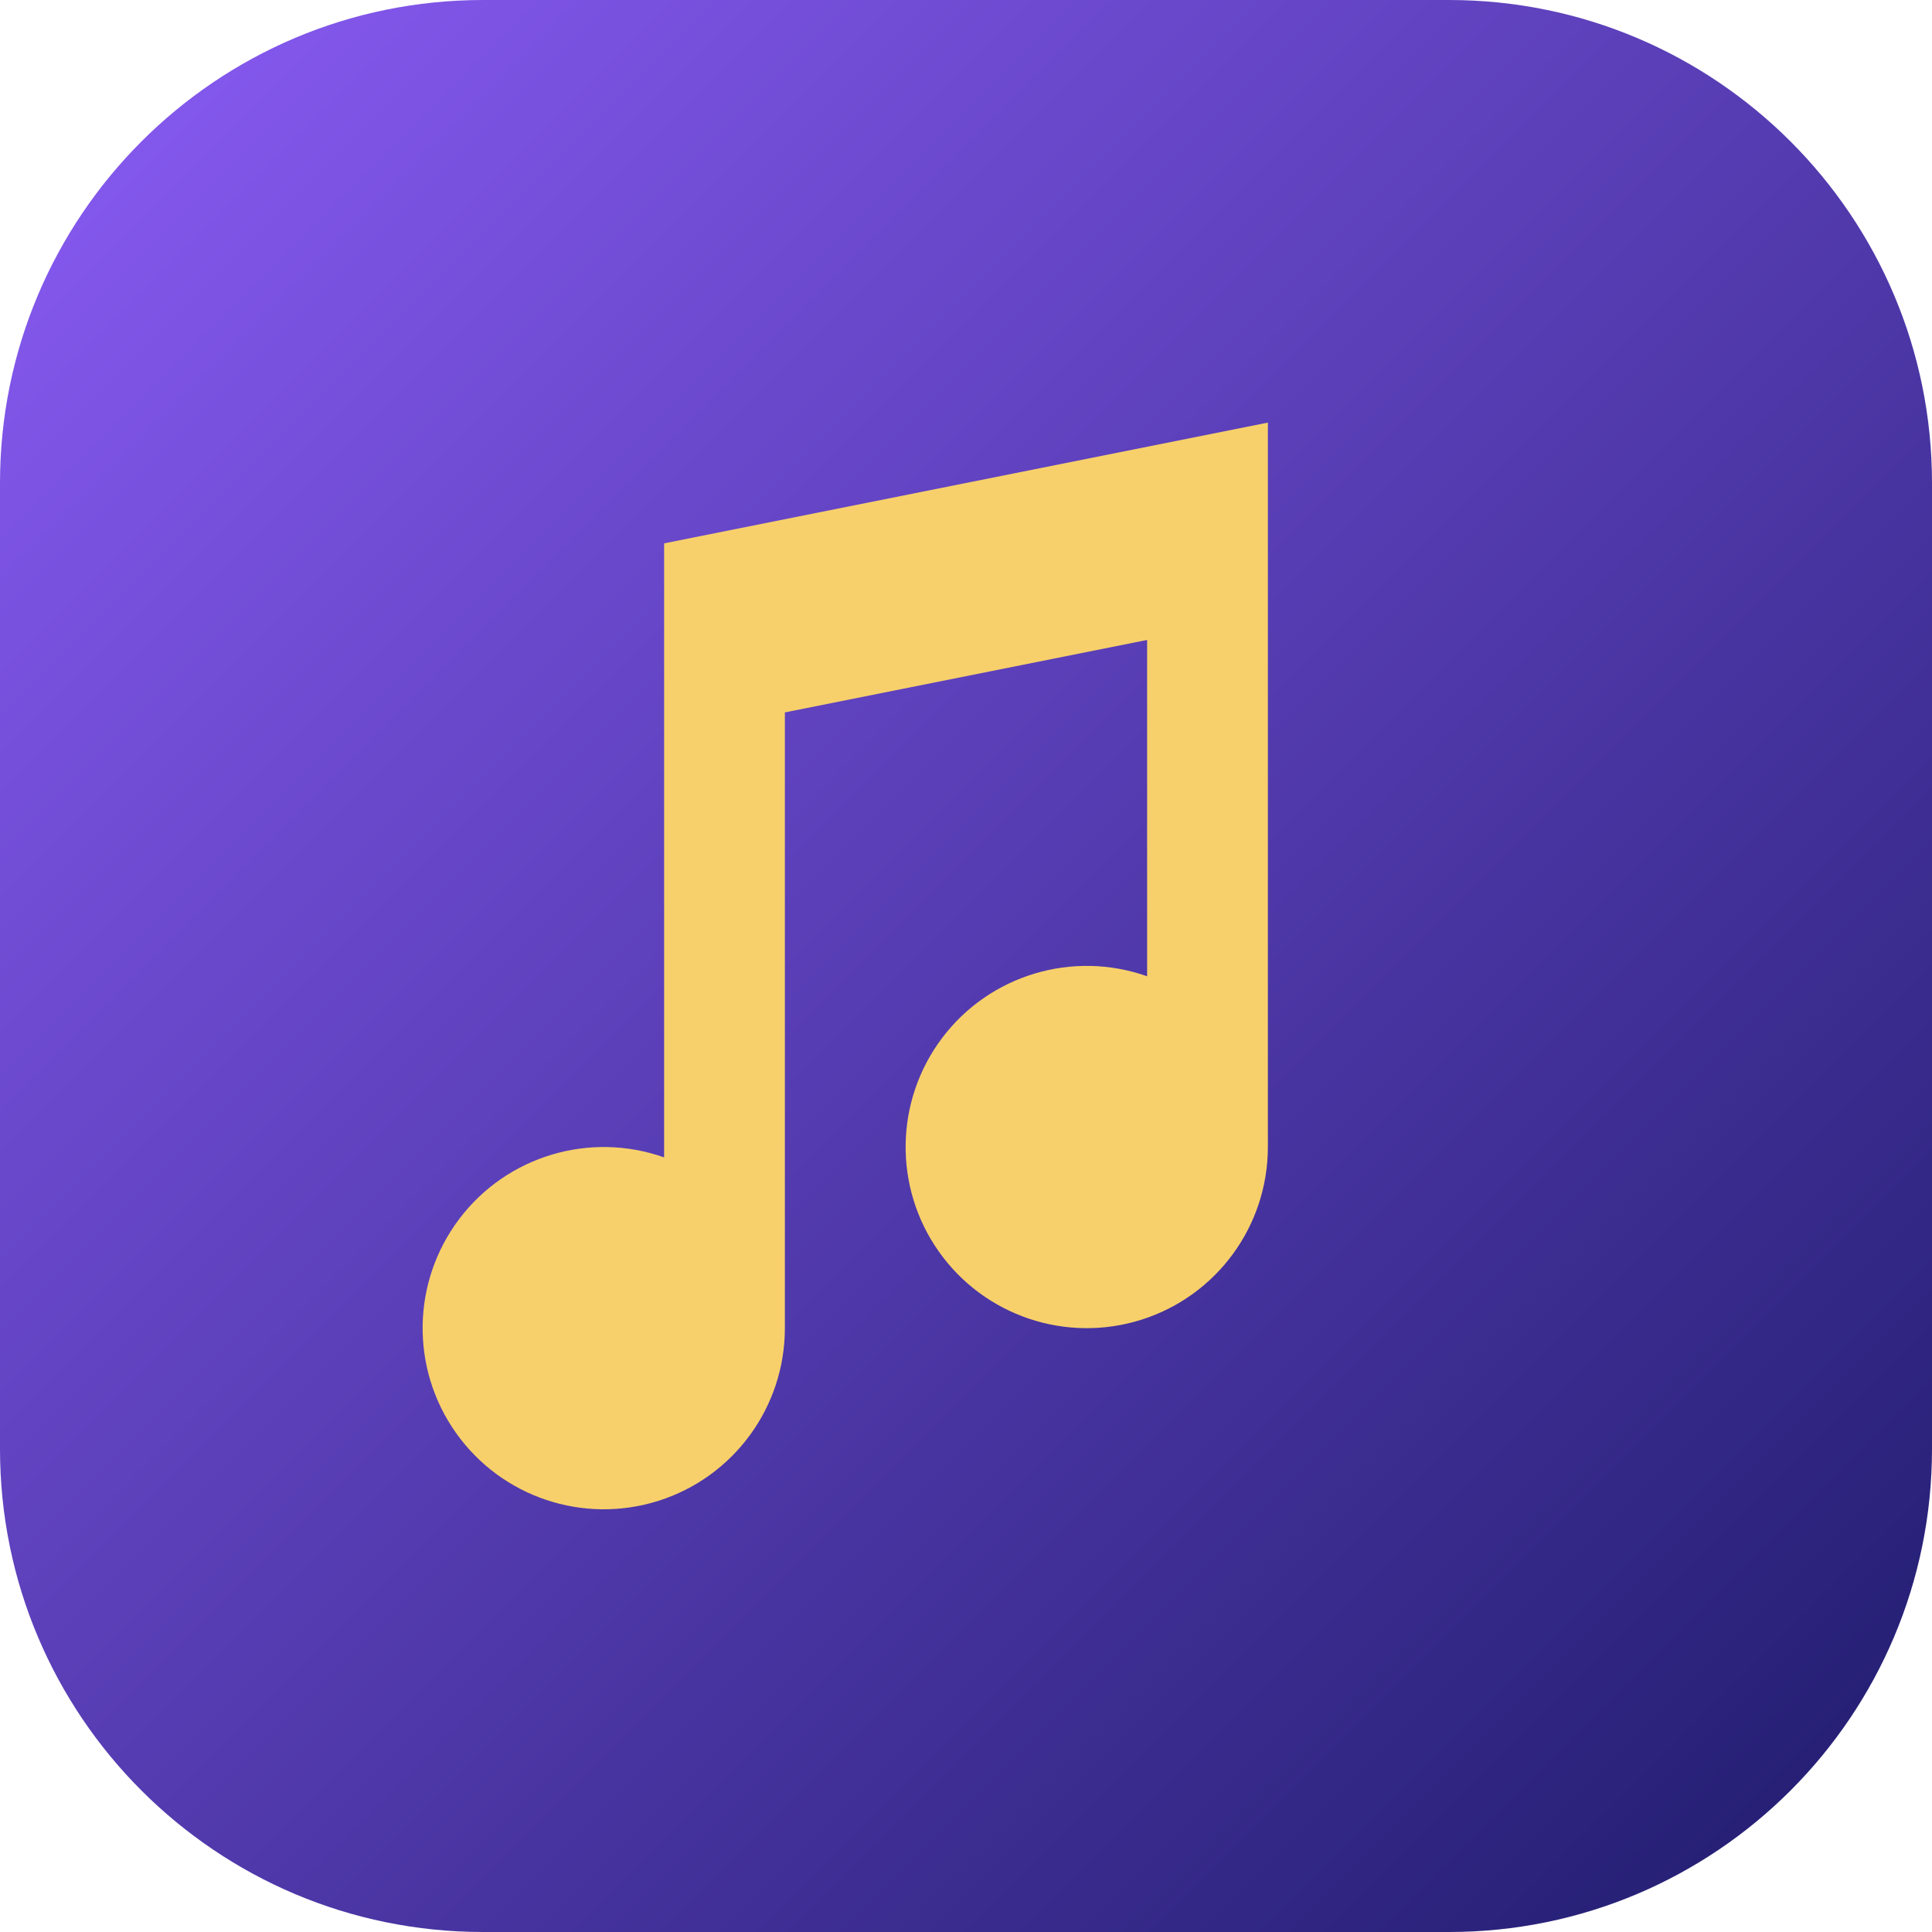
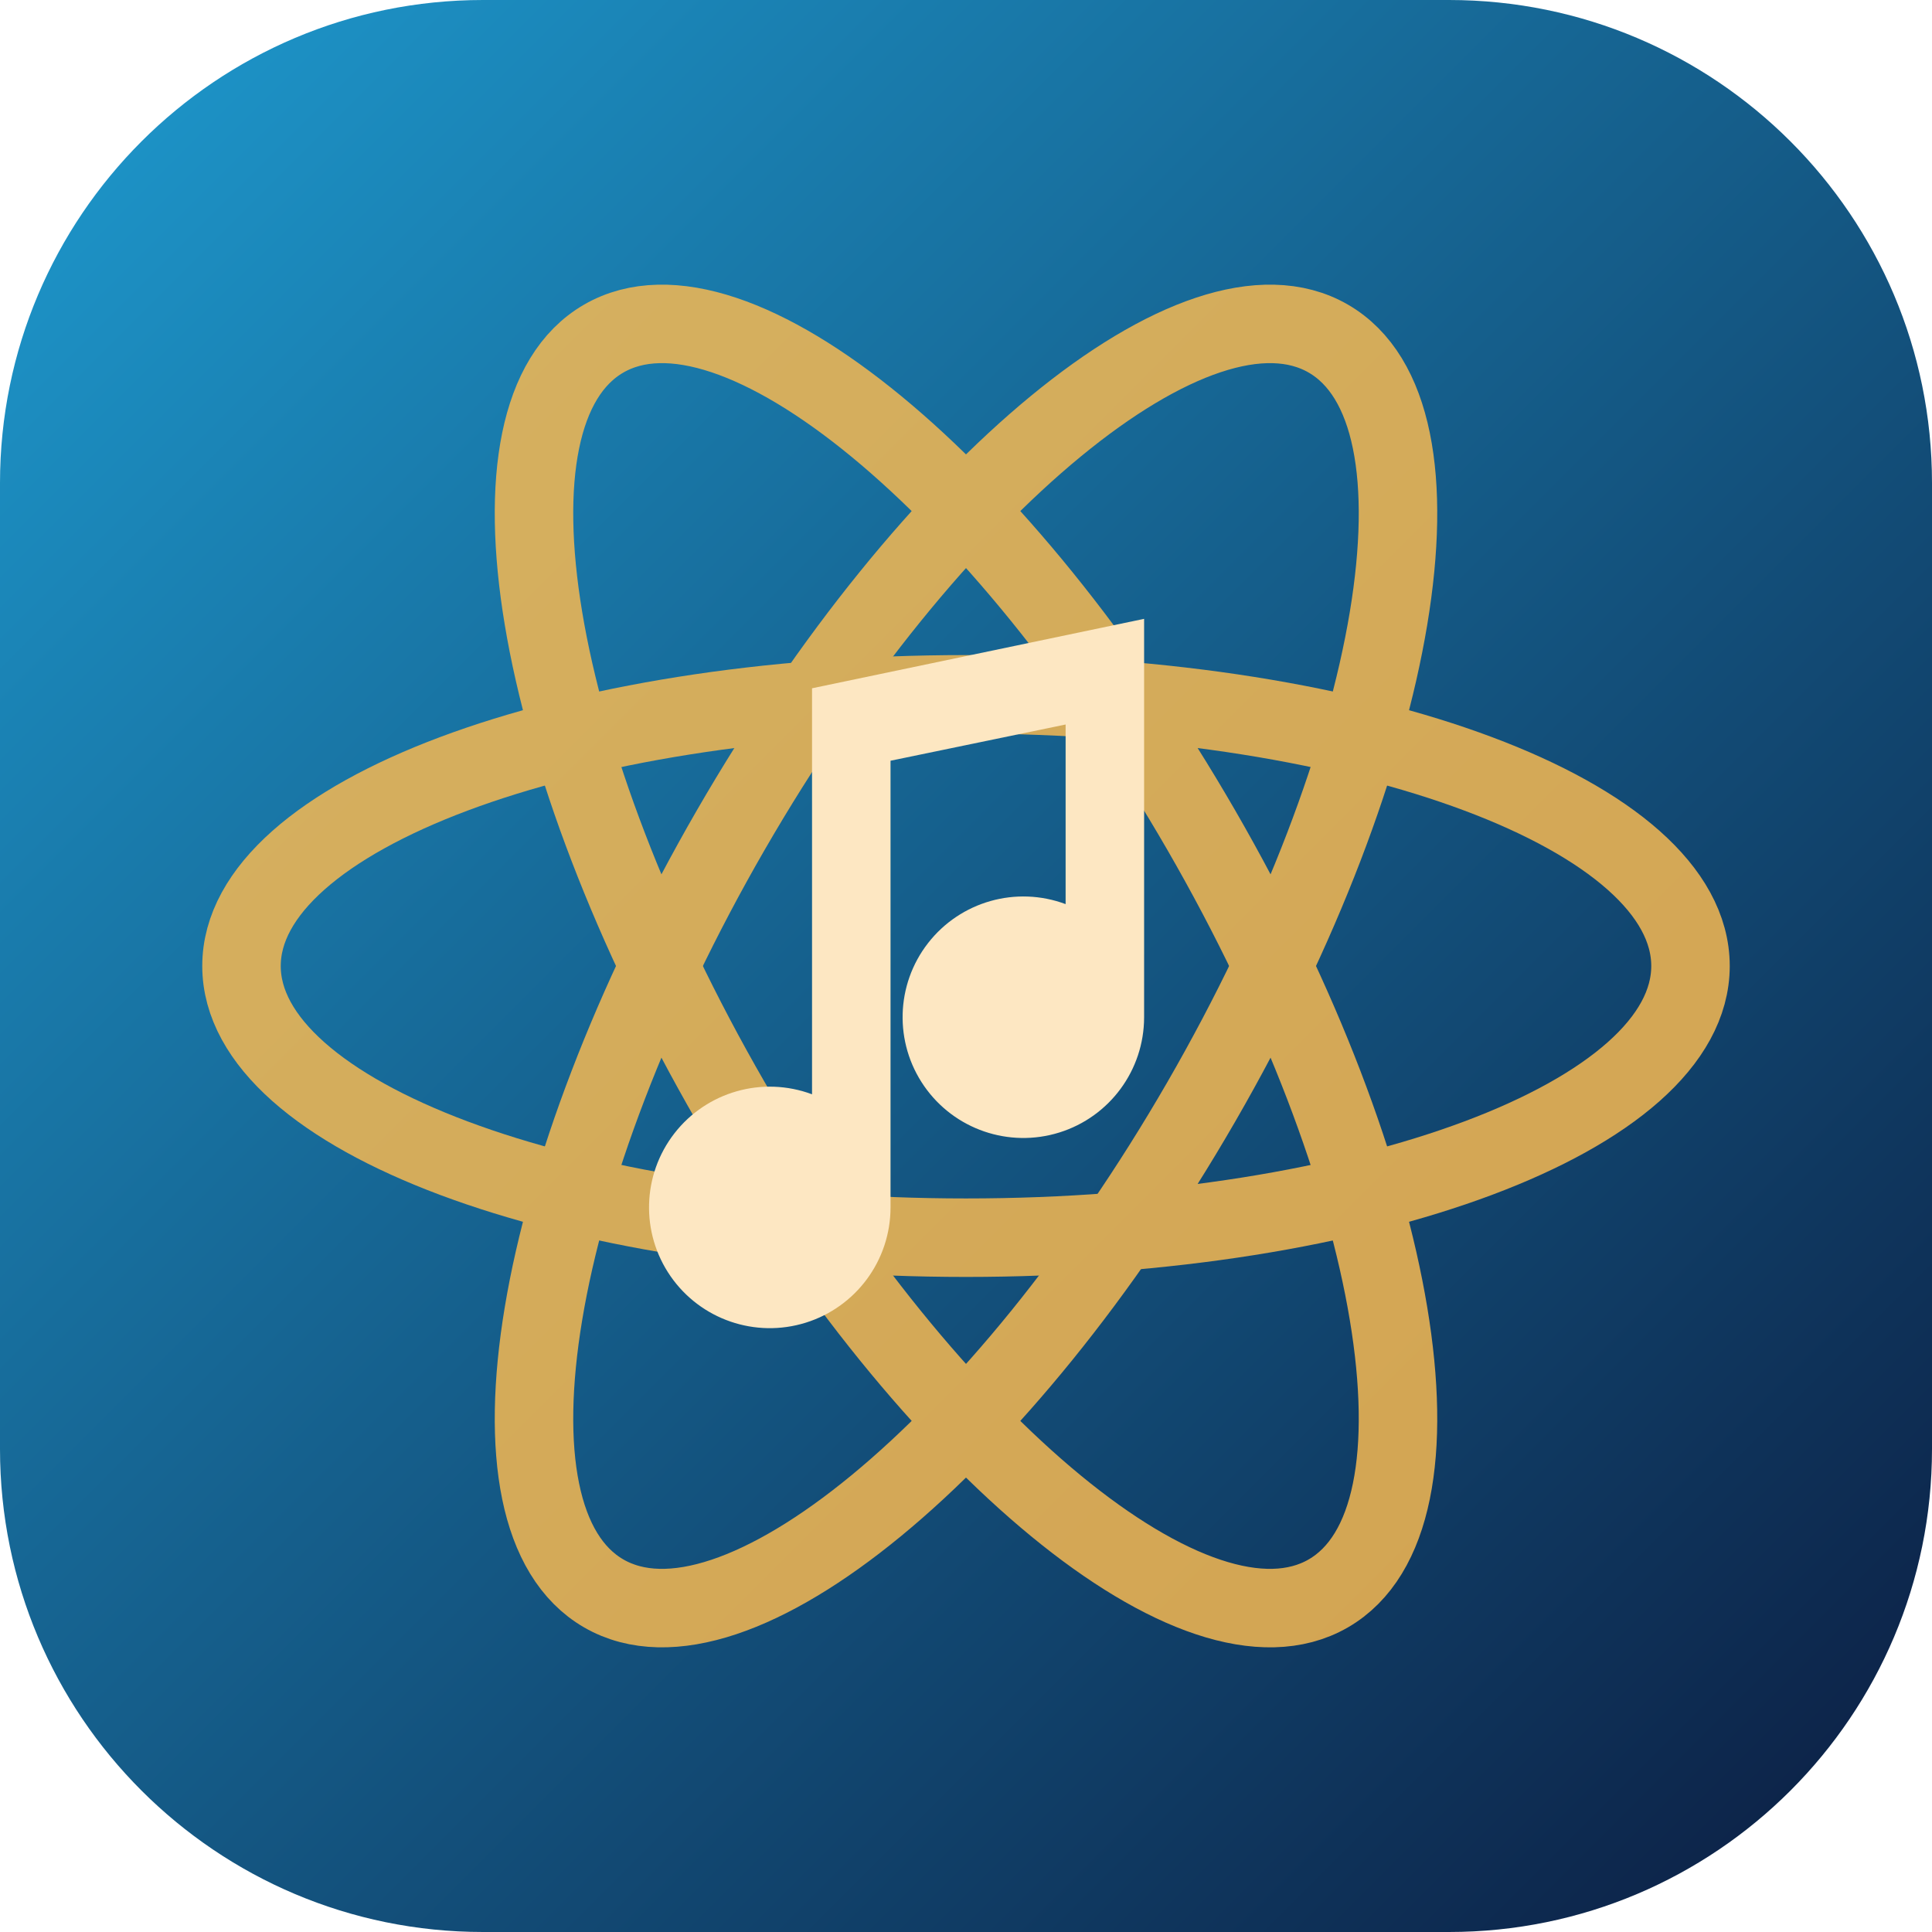
<svg xmlns="http://www.w3.org/2000/svg" viewBox="0 0 64 64">
  <defs>
    <linearGradient id="g" x1="0" y1="0" x2="1" y2="1">
-       <stop offset="0" stop-color="#8b5cf6" />
-       <stop offset="1" stop-color="#1e1b6b" />
+       <stop offset="0" stop-color="#1e9bd0" />
+       <stop offset="1" stop-color="#0b1b3f" />
    </linearGradient>
  </defs>
  <rect width="64" height="64" rx="16" fill="url(#g)" />
-   <path d="M26 44a6 6 0 1 1-4-5.66V18l20-4v24a6 6 0 1 1-4-5.66V21.2L26 23.6Z" fill="#f7d06b" />
+   <g fill="none" stroke="#f6b851" stroke-width="2.6" opacity=".85">
+     <ellipse cx="32" cy="32" rx="24" ry="9" />
+     <ellipse cx="32" cy="32" rx="24" ry="9" transform="rotate(60 32 32)" />
+     <ellipse cx="32" cy="32" rx="24" ry="9" transform="rotate(120 32 32)" />
+   </g>
+   <path d="M29.5 40a4 4 0 1 1-2.6-3.75V22.8l11-2.3v13.2a4 4 0 1 1-2.6-3.75V24l-5.8 1.2Z" fill="#fde7c2" />
</svg>
